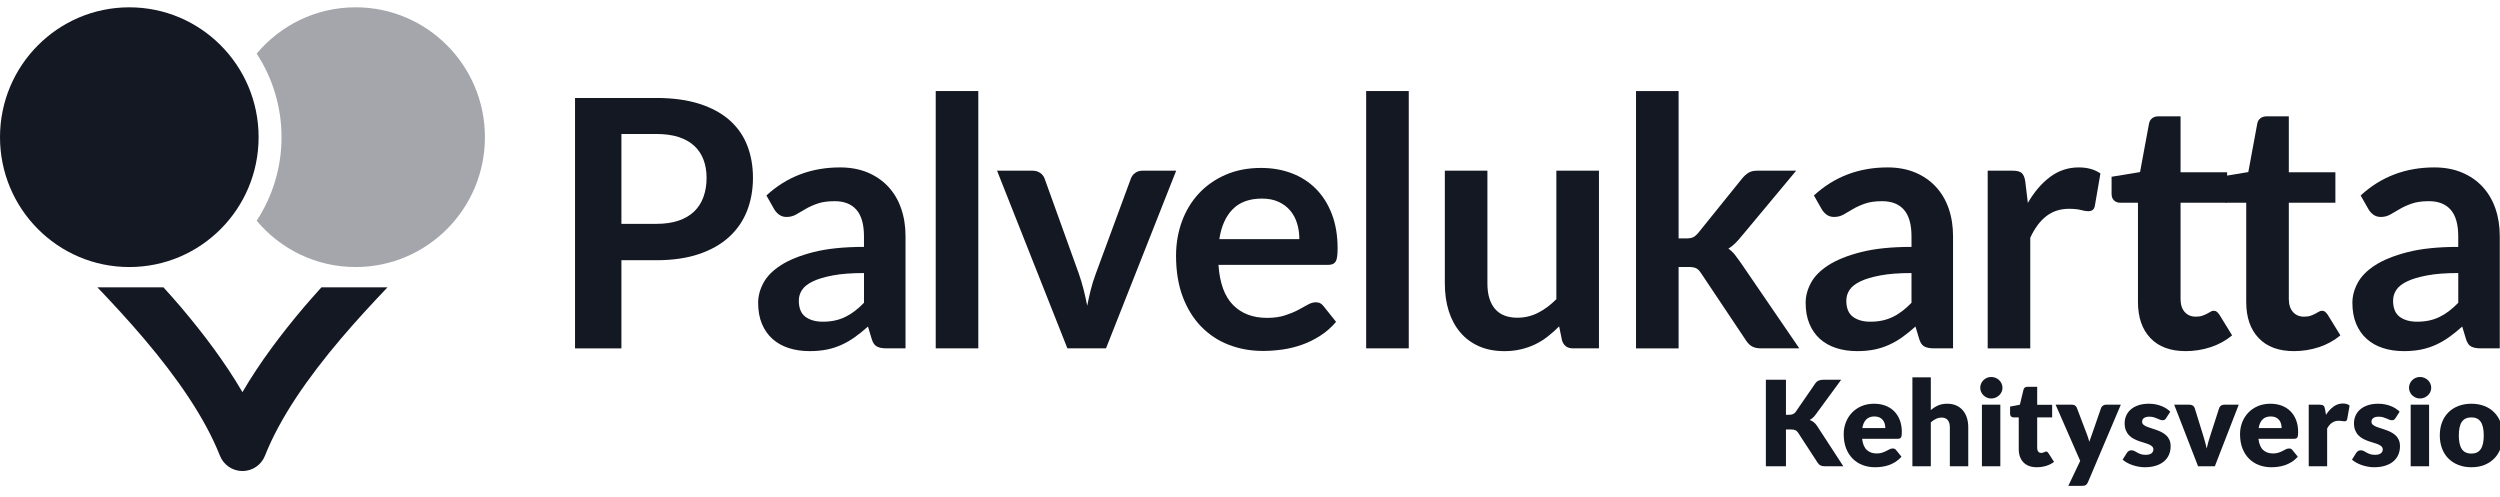
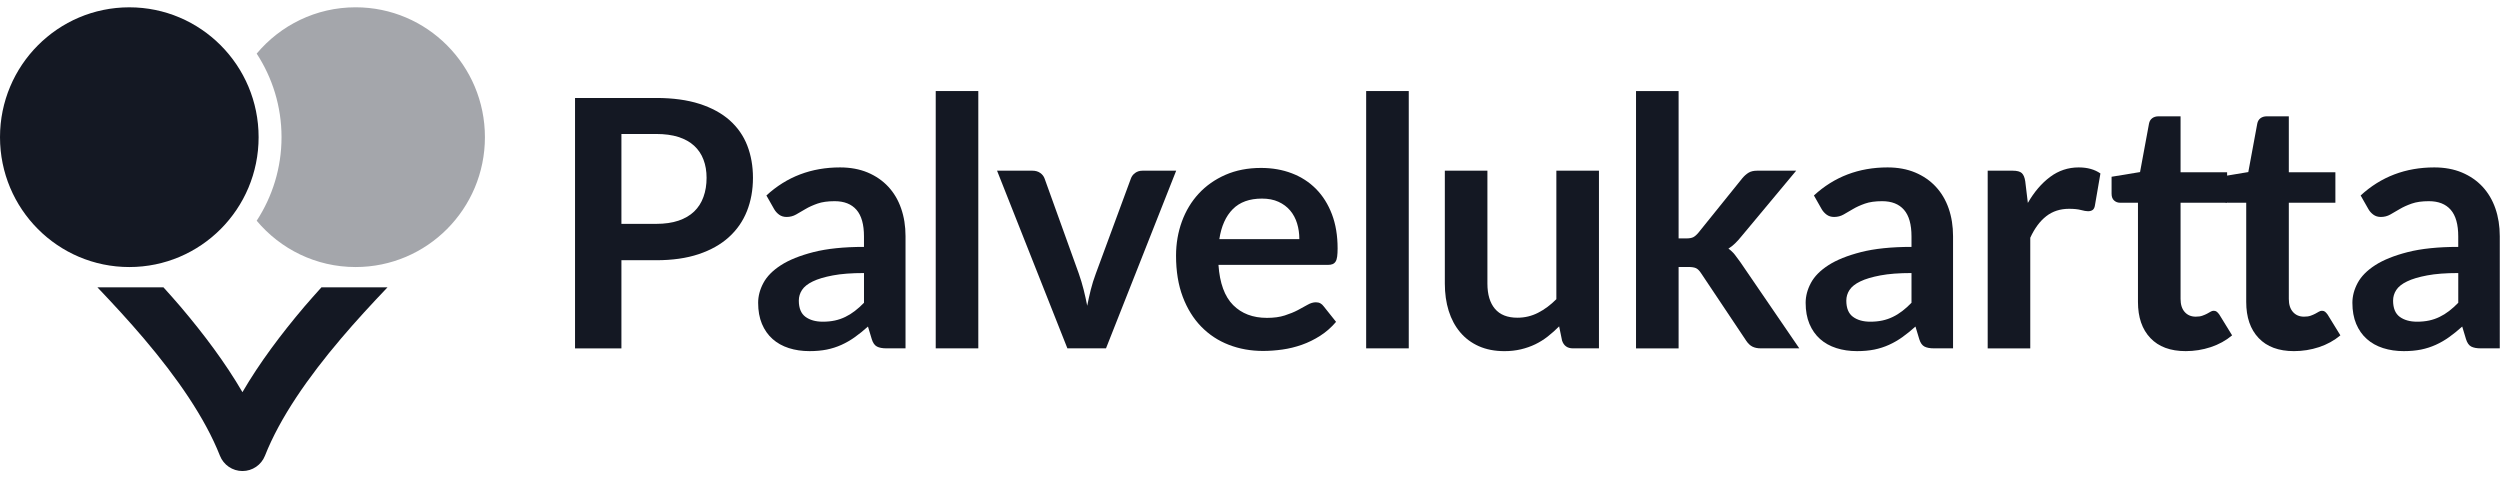
<svg xmlns="http://www.w3.org/2000/svg" width="126px" height="25px" viewBox="0 0 126 25" version="1.1">
  <g id="Logo-/-Palvelukartta-/-On-map_mv_new" stroke="none" stroke-width="1" fill="none" fill-rule="evenodd">
    <g id="service-map-logo-fi" fill-rule="nonzero">
      <g id="Group">
        <path d="M16.2,14.482 C15.908,14.81 15.612,15.135 15.327,15.47 C14.163,16.846 13.085,18.279 12.219,19.764 C11.354,18.279 10.276,16.846 9.111,15.47 C8.827,15.135 8.532,14.81 8.238,14.482 L4.91,14.482 C5.712,15.324 6.507,16.185 7.251,17.062 C8.917,19.022 10.329,21.052 11.084,22.967 C11.269,23.435 11.718,23.74 12.22,23.74 C12.722,23.74 13.17,23.435 13.355,22.967 C14.11,21.052 15.523,19.023 17.189,17.062 C17.933,16.185 18.727,15.324 19.53,14.482 L16.2,14.482 L16.2,14.482 Z" id="Path" fill="#141823" />
        <path d="M17.922,0.368 C15.921,0.368 14.132,1.276 12.937,2.702 C13.726,3.913 14.189,5.358 14.189,6.914 C14.189,8.469 13.726,9.914 12.937,11.125 C14.132,12.551 15.921,13.459 17.922,13.459 C21.523,13.459 24.44,10.529 24.44,6.914 C24.44,3.298 21.523,0.368 17.922,0.368 Z" id="Path" fill="#A4A6AB" />
        <ellipse id="Oval" fill="#141823" cx="6.517" cy="6.914" rx="6.517" ry="6.545" />
      </g>
      <g id="Group" transform="translate(28.78448, 4.363636)" fill="#141823">
        <path d="M16.855,13.193 L15.891,13.193 C15.688,13.193 15.529,13.163 15.413,13.102 C15.297,13.041 15.21,12.917 15.153,12.731 L14.961,12.094 C14.735,12.297 14.514,12.476 14.296,12.63 C14.079,12.784 13.855,12.914 13.623,13.018 C13.391,13.123 13.145,13.202 12.885,13.255 C12.624,13.307 12.334,13.333 12.015,13.333 C11.639,13.333 11.291,13.282 10.972,13.18 C10.654,13.078 10.38,12.925 10.151,12.721 C9.922,12.516 9.744,12.262 9.617,11.959 C9.49,11.655 9.426,11.302 9.426,10.899 C9.426,10.561 9.514,10.227 9.691,9.897 C9.867,9.567 10.161,9.269 10.573,9.003 C10.984,8.738 11.531,8.517 12.214,8.342 C12.898,8.168 13.746,8.08 14.76,8.08 L14.76,7.552 C14.76,6.949 14.634,6.501 14.382,6.211 C14.13,5.921 13.764,5.776 13.283,5.776 C12.936,5.776 12.646,5.816 12.414,5.898 C12.182,5.98 11.981,6.071 11.81,6.173 C11.64,6.275 11.482,6.366 11.337,6.448 C11.192,6.53 11.033,6.571 10.859,6.571 C10.714,6.571 10.589,6.533 10.485,6.457 C10.381,6.381 10.297,6.288 10.233,6.177 L9.842,5.488 C10.867,4.545 12.104,4.074 13.552,4.074 C14.073,4.074 14.538,4.16 14.947,4.331 C15.355,4.503 15.701,4.742 15.985,5.047 C16.269,5.353 16.485,5.717 16.632,6.142 C16.78,6.567 16.854,7.033 16.854,7.539 L16.854,13.193 L16.855,13.193 Z M12.684,11.85 C12.904,11.85 13.107,11.83 13.292,11.79 C13.478,11.75 13.653,11.69 13.818,11.609 C13.983,11.53 14.143,11.431 14.296,11.313 C14.449,11.196 14.605,11.057 14.761,10.897 L14.761,9.398 C14.135,9.398 13.612,9.437 13.192,9.517 C12.772,9.596 12.434,9.697 12.18,9.82 C11.925,9.943 11.744,10.087 11.637,10.251 C11.53,10.415 11.476,10.593 11.476,10.786 C11.476,11.167 11.588,11.44 11.81,11.604 C12.034,11.768 12.325,11.85 12.684,11.85 Z" id="Shape" />
        <path d="M26.958,13.193 L25.012,13.193 L21.467,4.239 L23.248,4.239 C23.404,4.239 23.536,4.277 23.643,4.353 C23.751,4.429 23.824,4.524 23.865,4.641 L25.586,9.423 C25.684,9.703 25.766,9.976 25.833,10.244 C25.9,10.511 25.959,10.779 26.011,11.047 C26.064,10.779 26.123,10.512 26.189,10.244 C26.256,9.976 26.341,9.703 26.446,9.423 L28.21,4.641 C28.25,4.524 28.323,4.428 28.427,4.353 C28.531,4.277 28.656,4.239 28.8,4.239 L30.495,4.239 L26.958,13.193 Z" id="Path" />
        <path d="M34.773,4.1 C35.335,4.1 35.852,4.19 36.324,4.371 C36.796,4.551 37.203,4.814 37.545,5.161 C37.887,5.507 38.153,5.931 38.345,6.435 C38.536,6.938 38.631,7.513 38.631,8.158 C38.631,8.321 38.623,8.456 38.609,8.564 C38.595,8.672 38.569,8.756 38.531,8.817 C38.494,8.878 38.442,8.921 38.379,8.948 C38.315,8.974 38.234,8.987 38.136,8.987 L32.626,8.987 C32.69,9.907 32.936,10.581 33.365,11.012 C33.794,11.442 34.361,11.657 35.068,11.657 C35.416,11.657 35.715,11.617 35.968,11.535 C36.22,11.454 36.44,11.364 36.628,11.265 C36.816,11.166 36.981,11.075 37.123,10.994 C37.265,10.913 37.402,10.872 37.536,10.872 C37.623,10.872 37.698,10.889 37.762,10.924 C37.826,10.959 37.881,11.009 37.927,11.073 L38.553,11.858 C38.315,12.137 38.049,12.371 37.753,12.56 C37.457,12.749 37.149,12.901 36.828,13.014 C36.506,13.127 36.179,13.207 35.845,13.254 C35.512,13.3 35.189,13.324 34.876,13.324 C34.256,13.324 33.681,13.221 33.147,13.014 C32.614,12.808 32.151,12.502 31.757,12.098 C31.363,11.693 31.052,11.193 30.827,10.597 C30.601,10 30.488,9.309 30.488,8.524 C30.488,7.913 30.587,7.338 30.783,6.8 C30.98,6.262 31.263,5.793 31.631,5.395 C31.999,4.997 32.448,4.681 32.977,4.448 C33.509,4.216 34.107,4.1 34.773,4.1 Z M34.817,5.645 C34.191,5.645 33.701,5.822 33.348,6.177 C32.995,6.532 32.769,7.036 32.67,7.688 L36.702,7.688 C36.702,7.408 36.665,7.145 36.589,6.898 C36.514,6.651 36.398,6.434 36.242,6.248 C36.085,6.062 35.888,5.915 35.651,5.807 C35.414,5.698 35.135,5.645 34.817,5.645 Z" id="Shape" />
        <polygon id="Path" points="20.522 0.225 20.522 13.193 18.376 13.193 18.376 0.225" />
        <path d="M46.181,4.239 L46.181,9.929 C46.181,10.477 46.307,10.9 46.559,11.199 C46.811,11.499 47.189,11.649 47.693,11.649 C48.064,11.649 48.411,11.566 48.735,11.4 C49.06,11.234 49.367,11.006 49.656,10.715 L49.656,4.239 L51.803,4.239 L51.803,13.193 L50.491,13.193 C50.212,13.193 50.03,13.063 49.943,12.801 L49.796,12.085 C49.61,12.272 49.419,12.441 49.222,12.596 C49.025,12.75 48.815,12.881 48.592,12.989 C48.369,13.096 48.128,13.181 47.871,13.242 C47.613,13.303 47.336,13.334 47.041,13.334 C46.554,13.334 46.124,13.251 45.75,13.085 C45.377,12.919 45.062,12.685 44.808,12.382 C44.553,12.08 44.361,11.721 44.23,11.305 C44.1,10.888 44.035,10.43 44.035,9.929 L44.035,4.239 L46.181,4.239 Z" id="Path" />
        <path d="M55.817,0.225 L55.817,7.652 L56.217,7.652 C56.362,7.652 56.475,7.631 56.556,7.591 C56.636,7.55 56.724,7.474 56.816,7.364 L59.032,4.615 C59.131,4.498 59.235,4.407 59.345,4.34 C59.455,4.273 59.6,4.239 59.779,4.239 L61.743,4.239 L58.971,7.564 C58.872,7.687 58.771,7.799 58.667,7.9 C58.563,8.002 58.45,8.091 58.328,8.167 C58.45,8.254 58.557,8.356 58.65,8.472 C58.743,8.589 58.835,8.714 58.928,8.847 L61.9,13.193 L59.962,13.193 C59.794,13.193 59.653,13.164 59.537,13.106 C59.421,13.048 59.317,12.949 59.224,12.809 L56.956,9.415 C56.869,9.281 56.783,9.194 56.696,9.153 C56.609,9.112 56.478,9.092 56.304,9.092 L55.817,9.092 L55.817,13.194 L53.671,13.194 L53.671,0.225 L55.817,0.225 Z" id="Path" />
        <path d="M69.65,13.193 L68.685,13.193 C68.483,13.193 68.323,13.163 68.207,13.102 C68.091,13.041 68.004,12.917 67.947,12.731 L67.755,12.094 C67.529,12.297 67.308,12.476 67.091,12.63 C66.873,12.784 66.649,12.914 66.417,13.018 C66.185,13.123 65.939,13.202 65.679,13.255 C65.418,13.307 65.128,13.333 64.81,13.333 C64.433,13.333 64.085,13.282 63.767,13.18 C63.448,13.078 63.174,12.925 62.945,12.721 C62.717,12.516 62.538,12.262 62.411,11.959 C62.284,11.655 62.22,11.302 62.22,10.899 C62.22,10.561 62.308,10.227 62.485,9.897 C62.661,9.567 62.955,9.269 63.367,9.003 C63.778,8.738 64.326,8.517 65.009,8.342 C65.692,8.168 66.541,8.08 67.555,8.08 L67.555,7.552 C67.555,6.949 67.43,6.501 67.177,6.211 C66.925,5.921 66.558,5.776 66.078,5.776 C65.73,5.776 65.441,5.816 65.209,5.898 C64.977,5.98 64.776,6.071 64.605,6.173 C64.434,6.275 64.277,6.366 64.132,6.448 C63.987,6.53 63.827,6.571 63.654,6.571 C63.509,6.571 63.385,6.533 63.28,6.457 C63.177,6.381 63.092,6.288 63.028,6.177 L62.637,5.488 C63.663,4.545 64.899,4.074 66.348,4.074 C66.869,4.074 67.333,4.16 67.742,4.331 C68.15,4.503 68.497,4.742 68.78,5.047 C69.064,5.353 69.28,5.717 69.428,6.142 C69.575,6.567 69.649,7.033 69.649,7.539 L69.649,13.193 L69.65,13.193 Z M65.478,11.85 C65.698,11.85 65.901,11.83 66.086,11.79 C66.272,11.75 66.447,11.69 66.612,11.609 C66.778,11.53 66.937,11.431 67.091,11.313 C67.244,11.196 67.399,11.057 67.555,10.897 L67.555,9.398 C66.929,9.398 66.407,9.437 65.987,9.517 C65.567,9.596 65.229,9.697 64.974,9.82 C64.719,9.943 64.538,10.087 64.431,10.251 C64.324,10.415 64.27,10.593 64.27,10.786 C64.27,11.167 64.382,11.44 64.605,11.604 C64.828,11.768 65.119,11.85 65.478,11.85 Z" id="Shape" />
        <path d="M86.832,13.333 C86.062,13.333 85.468,13.114 85.051,12.674 C84.634,12.235 84.425,11.629 84.425,10.855 L84.425,5.854 L83.522,5.854 C83.406,5.854 83.307,5.816 83.222,5.74 C83.138,5.665 83.096,5.551 83.096,5.4 L83.096,4.545 L84.53,4.309 L84.982,1.866 C85.005,1.749 85.059,1.659 85.143,1.595 C85.227,1.532 85.333,1.499 85.46,1.499 L86.572,1.499 L86.572,4.318 L88.919,4.318 L88.919,5.854 L86.572,5.854 L86.572,10.706 C86.572,10.985 86.642,11.203 86.781,11.36 C86.92,11.517 87.106,11.596 87.337,11.596 C87.47,11.596 87.581,11.581 87.672,11.548 C87.761,11.516 87.84,11.483 87.906,11.447 C87.973,11.413 88.032,11.379 88.084,11.347 C88.136,11.315 88.189,11.299 88.241,11.299 C88.304,11.299 88.356,11.315 88.397,11.347 C88.437,11.379 88.481,11.427 88.527,11.491 L89.171,12.538 C88.858,12.8 88.499,12.998 88.094,13.132 C87.687,13.266 87.267,13.333 86.832,13.333 Z" id="Path" />
        <path d="M81.375,13.333 C80.605,13.333 80.011,13.114 79.595,12.674 C79.177,12.235 78.969,11.629 78.969,10.855 L78.969,5.854 L78.065,5.854 C77.949,5.854 77.85,5.816 77.765,5.74 C77.681,5.665 77.639,5.551 77.639,5.4 L77.639,4.545 L79.074,4.309 L79.526,1.866 C79.548,1.749 79.602,1.659 79.686,1.595 C79.77,1.532 79.876,1.499 80.003,1.499 L81.116,1.499 L81.116,4.318 L83.462,4.318 L83.462,5.854 L81.116,5.854 L81.116,10.706 C81.116,10.985 81.185,11.203 81.324,11.36 C81.463,11.517 81.649,11.596 81.88,11.596 C82.014,11.596 82.125,11.581 82.214,11.548 C82.305,11.516 82.383,11.483 82.45,11.447 C82.516,11.413 82.575,11.379 82.628,11.347 C82.68,11.315 82.731,11.299 82.784,11.299 C82.848,11.299 82.9,11.315 82.94,11.347 C82.981,11.379 83.024,11.427 83.07,11.491 L83.714,12.538 C83.401,12.8 83.042,12.998 82.636,13.132 C82.23,13.266 81.81,13.333 81.375,13.333 Z" id="Path" />
        <path d="M71.395,13.193 L71.395,4.239 L72.655,4.239 C72.875,4.239 73.028,4.28 73.115,4.361 C73.202,4.443 73.26,4.583 73.289,4.781 L73.419,5.863 C73.738,5.31 74.111,4.874 74.54,4.554 C74.968,4.234 75.45,4.074 75.982,4.074 C76.423,4.074 76.787,4.176 77.077,4.379 L76.799,5.994 C76.782,6.099 76.744,6.173 76.686,6.217 C76.628,6.26 76.55,6.282 76.451,6.282 C76.365,6.282 76.246,6.262 76.095,6.221 C75.945,6.181 75.744,6.16 75.496,6.16 C75.05,6.16 74.667,6.284 74.349,6.531 C74.03,6.778 73.761,7.141 73.541,7.618 L73.541,13.195 L71.395,13.195 L71.395,13.193 Z" id="Path" />
        <path d="M97.206,13.193 L96.242,13.193 C96.039,13.193 95.879,13.163 95.763,13.102 C95.648,13.041 95.561,12.917 95.503,12.731 L95.311,12.094 C95.085,12.297 94.864,12.476 94.647,12.63 C94.429,12.784 94.205,12.914 93.973,13.018 C93.741,13.123 93.495,13.202 93.235,13.255 C92.974,13.307 92.684,13.333 92.366,13.333 C91.989,13.333 91.642,13.282 91.323,13.18 C91.004,13.078 90.73,12.925 90.502,12.721 C90.272,12.516 90.094,12.262 89.967,11.959 C89.84,11.655 89.776,11.302 89.776,10.899 C89.776,10.561 89.864,10.227 90.041,9.897 C90.218,9.567 90.511,9.269 90.923,9.003 C91.334,8.738 91.882,8.517 92.565,8.342 C93.249,8.168 94.097,8.08 95.111,8.08 L95.111,7.552 C95.111,6.949 94.985,6.501 94.733,6.211 C94.481,5.921 94.114,5.776 93.634,5.776 C93.286,5.776 92.997,5.816 92.765,5.898 C92.533,5.98 92.331,6.071 92.161,6.173 C91.99,6.275 91.832,6.366 91.687,6.448 C91.542,6.53 91.383,6.571 91.209,6.571 C91.064,6.571 90.94,6.533 90.836,6.457 C90.731,6.381 90.647,6.288 90.584,6.177 L90.192,5.488 C91.218,4.545 92.455,4.074 93.903,4.074 C94.424,4.074 94.889,4.16 95.297,4.331 C95.706,4.503 96.052,4.742 96.336,5.047 C96.619,5.353 96.835,5.717 96.983,6.142 C97.13,6.567 97.204,7.033 97.204,7.539 L97.204,13.193 L97.206,13.193 Z M93.035,11.85 C93.255,11.85 93.458,11.83 93.644,11.79 C93.829,11.75 94.004,11.69 94.169,11.609 C94.334,11.53 94.494,11.431 94.647,11.313 C94.8,11.196 94.956,11.057 95.112,10.897 L95.112,9.398 C94.486,9.398 93.963,9.437 93.543,9.517 C93.123,9.596 92.785,9.697 92.531,9.82 C92.276,9.943 92.095,10.087 91.988,10.251 C91.881,10.415 91.827,10.593 91.827,10.786 C91.827,11.167 91.939,11.44 92.161,11.604 C92.385,11.768 92.676,11.85 93.035,11.85 Z" id="Shape" />
        <polygon id="Path" points="42.217 0.225 42.217 13.193 40.07 13.193 40.07 0.225" />
        <path d="M2.535,8.752 L2.535,13.194 L0.197,13.194 L0.197,0.574 L4.29,0.574 C5.13,0.574 5.857,0.674 6.472,0.871 C7.085,1.069 7.592,1.345 7.992,1.7 C8.391,2.055 8.687,2.48 8.879,2.974 C9.07,3.469 9.165,4.01 9.165,4.598 C9.165,5.209 9.063,5.769 8.861,6.278 C8.658,6.788 8.353,7.225 7.948,7.591 C7.543,7.958 7.035,8.243 6.428,8.446 C5.819,8.65 5.106,8.752 4.289,8.752 L2.535,8.752 L2.535,8.752 Z M2.535,6.919 L4.29,6.919 C4.718,6.919 5.093,6.865 5.411,6.758 C5.729,6.65 5.993,6.496 6.202,6.295 C6.41,6.094 6.567,5.85 6.67,5.561 C6.775,5.274 6.827,4.952 6.827,4.597 C6.827,4.259 6.775,3.954 6.67,3.68 C6.567,3.407 6.41,3.174 6.202,2.983 C5.993,2.79 5.729,2.644 5.411,2.541 C5.092,2.439 4.718,2.389 4.29,2.389 L2.535,2.389 L2.535,6.919 L2.535,6.919 Z" id="Shape" />
      </g>
    </g>
-     <g id="Group-4" transform="translate(89, 19)" fill="#141823">
-       <path d="M1.012,1.905 L1.174,1.905 C1.324,1.905 1.432,1.858 1.498,1.764 L2.48,0.339 C2.534,0.261 2.595,0.208 2.664,0.18 C2.733,0.152 2.817,0.138 2.917,0.138 L3.797,0.138 L2.503,1.902 C2.457,1.966 2.41,2.018 2.36,2.061 C2.31,2.103 2.259,2.137 2.207,2.165 C2.283,2.193 2.353,2.232 2.415,2.281 C2.478,2.33 2.535,2.395 2.587,2.477 L3.905,4.501 L3.001,4.501 C2.943,4.501 2.893,4.497 2.853,4.489 C2.811,4.481 2.776,4.469 2.746,4.453 C2.716,4.437 2.69,4.418 2.668,4.395 C2.646,4.372 2.625,4.345 2.605,4.316 L1.617,2.797 C1.581,2.742 1.536,2.702 1.481,2.679 C1.426,2.656 1.352,2.645 1.258,2.645 L1.012,2.645 L1.012,4.501 L5.5067062e-14,4.501 L5.5067062e-14,0.138 L1.012,0.138 L1.012,1.905 Z" id="Fill-1" />
-       <path d="M5.474,1.989 C5.296,1.989 5.158,2.039 5.058,2.14 C4.958,2.241 4.892,2.386 4.86,2.576 L6.02,2.576 C6.02,2.502 6.01,2.43 5.991,2.36 C5.972,2.29 5.941,2.228 5.898,2.173 C5.855,2.118 5.799,2.074 5.729,2.039 C5.659,2.006 5.574,1.989 5.474,1.989 M5.456,1.348 C5.662,1.348 5.85,1.38 6.021,1.444 C6.191,1.508 6.338,1.6 6.461,1.722 C6.584,1.844 6.68,1.993 6.749,2.17 C6.817,2.347 6.852,2.547 6.852,2.77 C6.852,2.84 6.849,2.897 6.843,2.941 C6.837,2.985 6.826,3.02 6.81,3.046 C6.794,3.072 6.773,3.09 6.745,3.099 C6.719,3.11 6.684,3.115 6.642,3.115 L4.851,3.115 C4.881,3.374 4.96,3.562 5.088,3.679 C5.216,3.796 5.381,3.854 5.582,3.854 C5.69,3.854 5.783,3.841 5.861,3.815 C5.938,3.789 6.008,3.761 6.069,3.728 C6.13,3.697 6.185,3.668 6.237,3.642 C6.287,3.616 6.341,3.603 6.396,3.603 C6.471,3.603 6.527,3.63 6.564,3.684 L6.834,4.016 C6.738,4.126 6.634,4.215 6.524,4.284 C6.413,4.353 6.299,4.407 6.183,4.446 C6.066,4.485 5.949,4.512 5.832,4.527 C5.715,4.542 5.604,4.549 5.498,4.549 C5.281,4.549 5.076,4.514 4.886,4.443 C4.695,4.372 4.528,4.267 4.386,4.127 C4.243,3.987 4.13,3.814 4.047,3.606 C3.965,3.398 3.923,3.157 3.923,2.881 C3.923,2.674 3.959,2.477 4.029,2.291 C4.1,2.106 4.202,1.943 4.335,1.803 C4.468,1.663 4.628,1.552 4.817,1.47 C5.006,1.389 5.219,1.348 5.456,1.348" id="Fill-3" />
-       <path d="M7.385,4.501 L7.385,0.018 L8.313,0.018 L8.313,1.668 C8.425,1.572 8.546,1.495 8.677,1.436 C8.808,1.377 8.964,1.348 9.146,1.348 C9.315,1.348 9.465,1.377 9.596,1.436 C9.727,1.495 9.837,1.577 9.928,1.682 C10.017,1.786 10.085,1.911 10.131,2.056 C10.177,2.201 10.2,2.358 10.2,2.528 L10.2,4.501 L9.272,4.501 L9.272,2.528 C9.272,2.376 9.237,2.258 9.167,2.173 C9.097,2.088 8.994,2.046 8.859,2.046 C8.756,2.046 8.661,2.068 8.571,2.112 C8.481,2.155 8.395,2.214 8.313,2.288 L8.313,4.501 L7.385,4.501 Z" id="Fill-5" />
-       <path d="M10.889,4.501 L11.817,4.501 L11.817,1.396 L10.889,1.396 L10.889,4.501 Z M11.925,0.545 C11.925,0.619 11.91,0.688 11.88,0.753 C11.85,0.818 11.809,0.875 11.757,0.924 C11.705,0.973 11.644,1.012 11.576,1.041 C11.507,1.07 11.434,1.084 11.356,1.084 C11.28,1.084 11.209,1.07 11.143,1.041 C11.077,1.012 11.019,0.973 10.968,0.924 C10.917,0.875 10.877,0.818 10.848,0.753 C10.819,0.688 10.804,0.619 10.804,0.545 C10.804,0.47 10.819,0.399 10.848,0.333 C10.877,0.267 10.917,0.209 10.968,0.159 C11.019,0.109 11.077,0.07 11.143,0.042 C11.209,0.014 11.28,1.687539e-14 11.356,1.687539e-14 C11.434,1.687539e-14 11.507,0.014 11.576,0.042 C11.644,0.07 11.705,0.109 11.757,0.159 C11.809,0.209 11.85,0.267 11.88,0.333 C11.91,0.399 11.925,0.47 11.925,0.545 L11.925,0.545 Z" id="Fill-7" />
-       <path d="M13.656,4.549 C13.508,4.549 13.378,4.528 13.265,4.485 C13.152,4.442 13.057,4.381 12.98,4.302 C12.903,4.223 12.845,4.128 12.805,4.016 C12.765,3.904 12.745,3.78 12.745,3.642 L12.745,2.037 L12.482,2.037 C12.434,2.037 12.393,2.021 12.359,1.99 C12.325,1.959 12.308,1.914 12.308,1.854 L12.308,1.492 L12.802,1.396 L12.985,0.638 C13.009,0.542 13.076,0.494 13.189,0.494 L13.674,0.494 L13.674,1.401 L14.428,1.401 L14.428,2.037 L13.674,2.037 L13.674,3.579 C13.674,3.651 13.691,3.71 13.726,3.757 C13.761,3.804 13.811,3.827 13.877,3.827 C13.911,3.827 13.94,3.824 13.963,3.817 C13.986,3.81 14.005,3.802 14.023,3.793 C14.04,3.784 14.056,3.776 14.071,3.769 C14.085,3.762 14.103,3.759 14.123,3.759 C14.151,3.759 14.173,3.765 14.19,3.778 C14.207,3.791 14.224,3.811 14.243,3.84 L14.524,4.28 C14.404,4.369 14.27,4.437 14.12,4.482 C13.97,4.526 13.815,4.549 13.656,4.549" id="Fill-9" />
-       <path d="M16.231,5.307 C16.203,5.369 16.169,5.414 16.129,5.443 C16.089,5.472 16.025,5.487 15.937,5.487 L15.243,5.487 L15.842,4.229 L14.602,1.395 L15.423,1.395 C15.494,1.395 15.55,1.411 15.59,1.444 C15.63,1.475 15.658,1.514 15.674,1.557 L16.183,2.896 C16.231,3.02 16.27,3.144 16.3,3.267 C16.32,3.203 16.342,3.141 16.366,3.079 C16.39,3.017 16.413,2.954 16.435,2.89 L16.896,1.557 C16.912,1.511 16.943,1.473 16.99,1.442 C17.037,1.411 17.088,1.395 17.142,1.395 L17.89,1.395 L16.231,5.307 Z" id="Fill-10" />
-       <path d="M20.172,2.076 C20.148,2.114 20.123,2.14 20.096,2.156 C20.069,2.172 20.035,2.18 19.993,2.18 C19.949,2.18 19.905,2.171 19.861,2.152 C19.817,2.133 19.77,2.113 19.718,2.091 C19.668,2.068 19.61,2.048 19.546,2.029 C19.483,2.01 19.41,2.001 19.328,2.001 C19.21,2.001 19.12,2.023 19.057,2.068 C18.994,2.113 18.962,2.175 18.962,2.255 C18.962,2.313 18.983,2.361 19.024,2.399 C19.065,2.437 19.119,2.47 19.187,2.499 C19.255,2.528 19.332,2.556 19.417,2.581 C19.504,2.608 19.591,2.637 19.681,2.668 C19.771,2.7 19.859,2.738 19.945,2.781 C20.03,2.824 20.107,2.877 20.175,2.94 C20.243,3.002 20.298,3.079 20.339,3.168 C20.379,3.258 20.4,3.366 20.4,3.492 C20.4,3.646 20.372,3.788 20.316,3.917 C20.26,4.047 20.177,4.159 20.066,4.253 C19.955,4.347 19.818,4.419 19.655,4.471 C19.493,4.523 19.306,4.549 19.095,4.549 C18.988,4.549 18.883,4.539 18.777,4.519 C18.671,4.499 18.569,4.473 18.47,4.439 C18.371,4.404 18.28,4.364 18.196,4.317 C18.112,4.27 18.04,4.22 17.98,4.166 L18.196,3.824 C18.222,3.785 18.253,3.753 18.289,3.73 C18.325,3.707 18.371,3.695 18.429,3.695 C18.483,3.695 18.532,3.708 18.574,3.731 C18.618,3.756 18.664,3.781 18.714,3.809 C18.764,3.837 18.822,3.863 18.889,3.887 C18.956,3.911 19.04,3.923 19.142,3.923 C19.214,3.923 19.275,3.916 19.325,3.901 C19.375,3.886 19.415,3.865 19.445,3.839 C19.474,3.814 19.496,3.785 19.51,3.752 C19.525,3.721 19.531,3.688 19.531,3.654 C19.531,3.592 19.51,3.541 19.468,3.501 C19.427,3.461 19.372,3.426 19.304,3.398 C19.236,3.369 19.159,3.342 19.072,3.317 C18.985,3.292 18.897,3.263 18.807,3.232 C18.717,3.2 18.628,3.161 18.542,3.116 C18.455,3.071 18.377,3.014 18.31,2.945 C18.242,2.877 18.187,2.792 18.145,2.692 C18.103,2.593 18.082,2.472 18.082,2.33 C18.082,2.198 18.108,2.073 18.158,1.954 C18.209,1.835 18.286,1.731 18.387,1.641 C18.49,1.551 18.617,1.48 18.771,1.427 C18.924,1.374 19.104,1.348 19.31,1.348 C19.422,1.348 19.53,1.358 19.635,1.378 C19.74,1.398 19.838,1.426 19.929,1.462 C20.021,1.497 20.105,1.54 20.181,1.589 C20.257,1.637 20.324,1.691 20.382,1.749 L20.172,2.076 Z" id="Fill-11" />
-       <path d="M22.628,4.501 L21.783,4.501 L20.579,1.396 L21.352,1.396 C21.418,1.396 21.473,1.411 21.519,1.442 C21.563,1.473 21.594,1.512 21.61,1.557 L22.041,2.95 C22.075,3.064 22.108,3.175 22.138,3.282 C22.169,3.39 22.196,3.498 22.218,3.606 C22.24,3.498 22.267,3.39 22.298,3.282 C22.331,3.175 22.364,3.064 22.4,2.95 L22.849,1.557 C22.865,1.512 22.895,1.473 22.939,1.442 C22.983,1.411 23.035,1.396 23.095,1.396 L23.832,1.396 L22.628,4.501 Z" id="Fill-12" />
-       <path d="M25.449,1.989 C25.271,1.989 25.132,2.039 25.033,2.14 C24.933,2.241 24.867,2.386 24.835,2.576 L25.994,2.576 C25.994,2.502 25.984,2.43 25.965,2.36 C25.947,2.29 25.916,2.228 25.872,2.173 C25.83,2.118 25.773,2.074 25.703,2.039 C25.633,2.006 25.549,1.989 25.449,1.989 M25.431,1.348 C25.636,1.348 25.825,1.38 25.996,1.444 C26.166,1.508 26.313,1.6 26.436,1.722 C26.558,1.844 26.654,1.993 26.723,2.17 C26.792,2.347 26.826,2.547 26.826,2.77 C26.826,2.84 26.823,2.897 26.817,2.941 C26.811,2.985 26.8,3.02 26.784,3.046 C26.768,3.072 26.747,3.09 26.72,3.099 C26.693,3.11 26.659,3.115 26.617,3.115 L24.826,3.115 C24.856,3.374 24.935,3.562 25.062,3.679 C25.19,3.796 25.355,3.854 25.556,3.854 C25.664,3.854 25.757,3.841 25.835,3.815 C25.913,3.789 25.983,3.761 26.043,3.728 C26.104,3.697 26.16,3.668 26.211,3.642 C26.262,3.616 26.316,3.603 26.371,3.603 C26.445,3.603 26.501,3.63 26.539,3.684 L26.808,4.016 C26.713,4.126 26.609,4.215 26.498,4.284 C26.387,4.353 26.274,4.407 26.157,4.446 C26.04,4.485 25.923,4.512 25.807,4.527 C25.69,4.542 25.579,4.549 25.473,4.549 C25.255,4.549 25.051,4.514 24.86,4.443 C24.67,4.372 24.503,4.267 24.36,4.127 C24.217,3.987 24.105,3.814 24.022,3.606 C23.939,3.398 23.898,3.157 23.898,2.881 C23.898,2.674 23.933,2.477 24.004,2.291 C24.075,2.106 24.177,1.943 24.309,1.803 C24.442,1.663 24.603,1.552 24.791,1.47 C24.98,1.389 25.193,1.348 25.431,1.348" id="Fill-13" />
-       <path d="M27.36,4.501 L27.36,1.396 L27.91,1.396 C27.956,1.396 27.995,1.4 28.026,1.408 C28.057,1.416 28.083,1.428 28.103,1.445 C28.124,1.462 28.14,1.484 28.151,1.512 C28.163,1.541 28.172,1.575 28.18,1.614 L28.231,1.905 C28.344,1.729 28.472,1.59 28.614,1.489 C28.756,1.386 28.911,1.336 29.078,1.336 C29.22,1.336 29.334,1.37 29.42,1.438 L29.3,2.12 C29.292,2.162 29.276,2.192 29.252,2.209 C29.228,2.226 29.196,2.234 29.156,2.234 C29.122,2.234 29.082,2.229 29.037,2.221 C28.991,2.212 28.933,2.207 28.863,2.207 C28.619,2.207 28.427,2.337 28.288,2.596 L28.288,4.501 L27.36,4.501 Z" id="Fill-14" />
-       <path d="M31.732,2.076 C31.708,2.114 31.682,2.14 31.655,2.156 C31.628,2.172 31.594,2.18 31.552,2.18 C31.508,2.18 31.464,2.171 31.42,2.152 C31.376,2.133 31.329,2.113 31.277,2.091 C31.227,2.068 31.17,2.048 31.106,2.029 C31.042,2.01 30.969,2.001 30.887,2.001 C30.769,2.001 30.679,2.023 30.616,2.068 C30.553,2.113 30.522,2.175 30.522,2.255 C30.522,2.313 30.542,2.361 30.583,2.399 C30.624,2.437 30.678,2.47 30.746,2.499 C30.814,2.528 30.891,2.556 30.977,2.581 C31.063,2.608 31.15,2.637 31.24,2.668 C31.33,2.7 31.418,2.738 31.504,2.781 C31.59,2.824 31.667,2.877 31.735,2.94 C31.802,3.002 31.857,3.079 31.898,3.168 C31.939,3.258 31.959,3.366 31.959,3.492 C31.959,3.646 31.931,3.788 31.875,3.917 C31.819,4.047 31.736,4.159 31.625,4.253 C31.515,4.347 31.378,4.419 31.215,4.471 C31.052,4.523 30.865,4.549 30.654,4.549 C30.547,4.549 30.442,4.539 30.336,4.519 C30.23,4.499 30.128,4.473 30.029,4.439 C29.93,4.404 29.839,4.364 29.755,4.317 C29.671,4.27 29.599,4.22 29.539,4.166 L29.755,3.824 C29.781,3.785 29.812,3.753 29.848,3.73 C29.884,3.707 29.93,3.695 29.988,3.695 C30.043,3.695 30.091,3.708 30.134,3.731 C30.177,3.756 30.223,3.781 30.273,3.809 C30.323,3.837 30.382,3.863 30.448,3.887 C30.515,3.911 30.599,3.923 30.702,3.923 C30.773,3.923 30.834,3.916 30.884,3.901 C30.934,3.886 30.974,3.865 31.004,3.839 C31.034,3.814 31.055,3.785 31.07,3.752 C31.084,3.721 31.091,3.688 31.091,3.654 C31.091,3.592 31.07,3.541 31.028,3.501 C30.986,3.461 30.931,3.426 30.863,3.398 C30.795,3.369 30.718,3.342 30.631,3.317 C30.544,3.292 30.456,3.263 30.366,3.232 C30.276,3.2 30.188,3.161 30.101,3.116 C30.014,3.071 29.937,3.014 29.869,2.945 C29.801,2.877 29.746,2.792 29.704,2.692 C29.662,2.593 29.641,2.472 29.641,2.33 C29.641,2.198 29.667,2.073 29.717,1.954 C29.768,1.835 29.845,1.731 29.947,1.641 C30.049,1.551 30.177,1.48 30.33,1.427 C30.483,1.374 30.663,1.348 30.869,1.348 C30.981,1.348 31.089,1.358 31.194,1.378 C31.299,1.398 31.397,1.426 31.489,1.462 C31.58,1.497 31.665,1.54 31.74,1.589 C31.817,1.637 31.883,1.691 31.941,1.749 L31.732,2.076 Z" id="Fill-15" />
-       <path d="M32.498,4.501 L33.426,4.501 L33.426,1.396 L32.498,1.396 L32.498,4.501 Z M33.534,0.545 C33.534,0.619 33.519,0.688 33.489,0.753 C33.459,0.818 33.419,0.875 33.366,0.924 C33.314,0.973 33.254,1.012 33.185,1.041 C33.117,1.07 33.043,1.084 32.965,1.084 C32.889,1.084 32.818,1.07 32.753,1.041 C32.687,1.012 32.628,0.973 32.577,0.924 C32.527,0.875 32.486,0.818 32.458,0.753 C32.429,0.688 32.414,0.619 32.414,0.545 C32.414,0.47 32.429,0.399 32.458,0.333 C32.486,0.267 32.527,0.209 32.577,0.159 C32.628,0.109 32.687,0.07 32.753,0.042 C32.818,0.014 32.889,1.687539e-14 32.965,1.687539e-14 C33.043,1.687539e-14 33.117,0.014 33.185,0.042 C33.254,0.07 33.314,0.109 33.366,0.159 C33.419,0.209 33.459,0.267 33.489,0.333 C33.519,0.399 33.534,0.47 33.534,0.545 L33.534,0.545 Z" id="Fill-16" />
-       <path d="M35.559,3.86 C35.772,3.86 35.93,3.785 36.03,3.634 C36.131,3.484 36.181,3.255 36.181,2.947 C36.181,2.64 36.131,2.411 36.03,2.261 C35.93,2.112 35.772,2.036 35.559,2.036 C35.339,2.036 35.178,2.112 35.076,2.261 C34.975,2.411 34.924,2.64 34.924,2.947 C34.924,3.255 34.975,3.484 35.076,3.634 C35.178,3.785 35.339,3.86 35.559,3.86 M35.559,1.348 C35.794,1.348 36.009,1.385 36.203,1.459 C36.396,1.532 36.562,1.638 36.701,1.776 C36.84,1.914 36.948,2.081 37.024,2.278 C37.101,2.474 37.14,2.696 37.14,2.941 C37.14,3.188 37.101,3.412 37.024,3.61 C36.948,3.809 36.84,3.978 36.701,4.116 C36.562,4.255 36.396,4.362 36.203,4.437 C36.009,4.512 35.794,4.549 35.559,4.549 C35.321,4.549 35.105,4.512 34.91,4.437 C34.716,4.362 34.548,4.255 34.407,4.116 C34.266,3.978 34.158,3.809 34.081,3.61 C34.004,3.412 33.966,3.188 33.966,2.941 C33.966,2.696 34.004,2.474 34.081,2.278 C34.158,2.081 34.266,1.914 34.407,1.776 C34.548,1.638 34.716,1.532 34.91,1.459 C35.105,1.385 35.321,1.348 35.559,1.348" id="Fill-17" />
-     </g>
  </g>
</svg>
